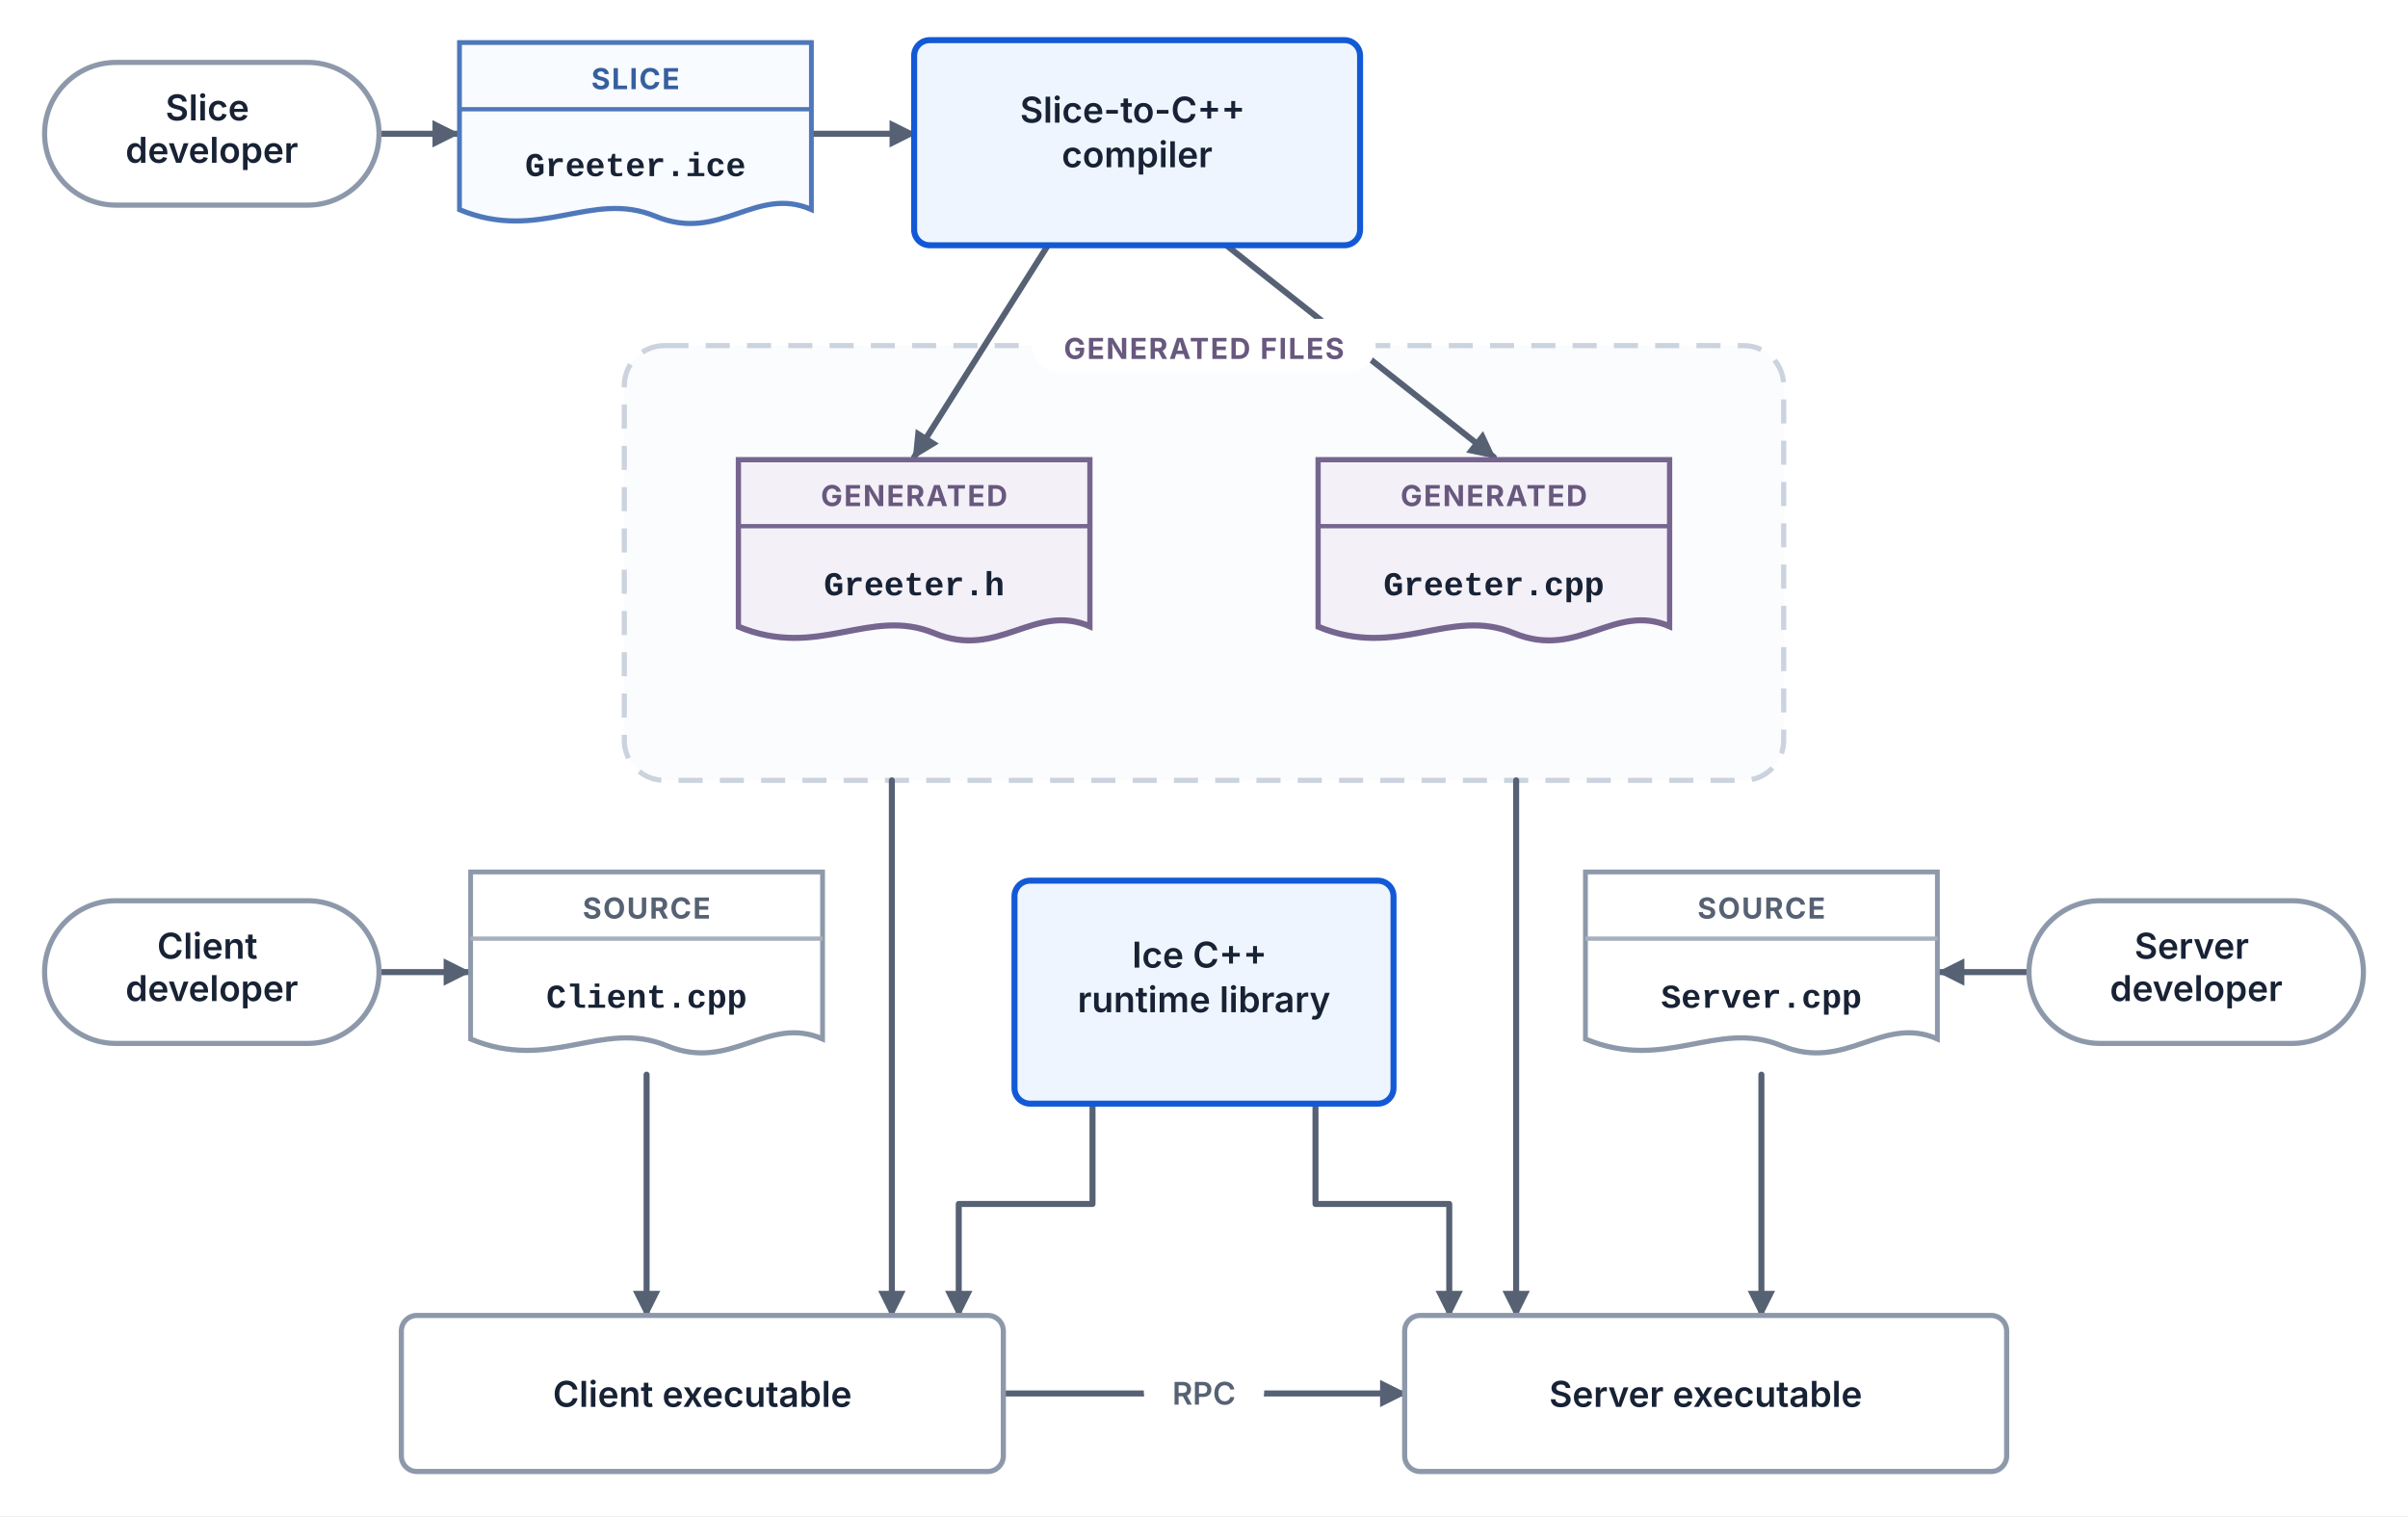
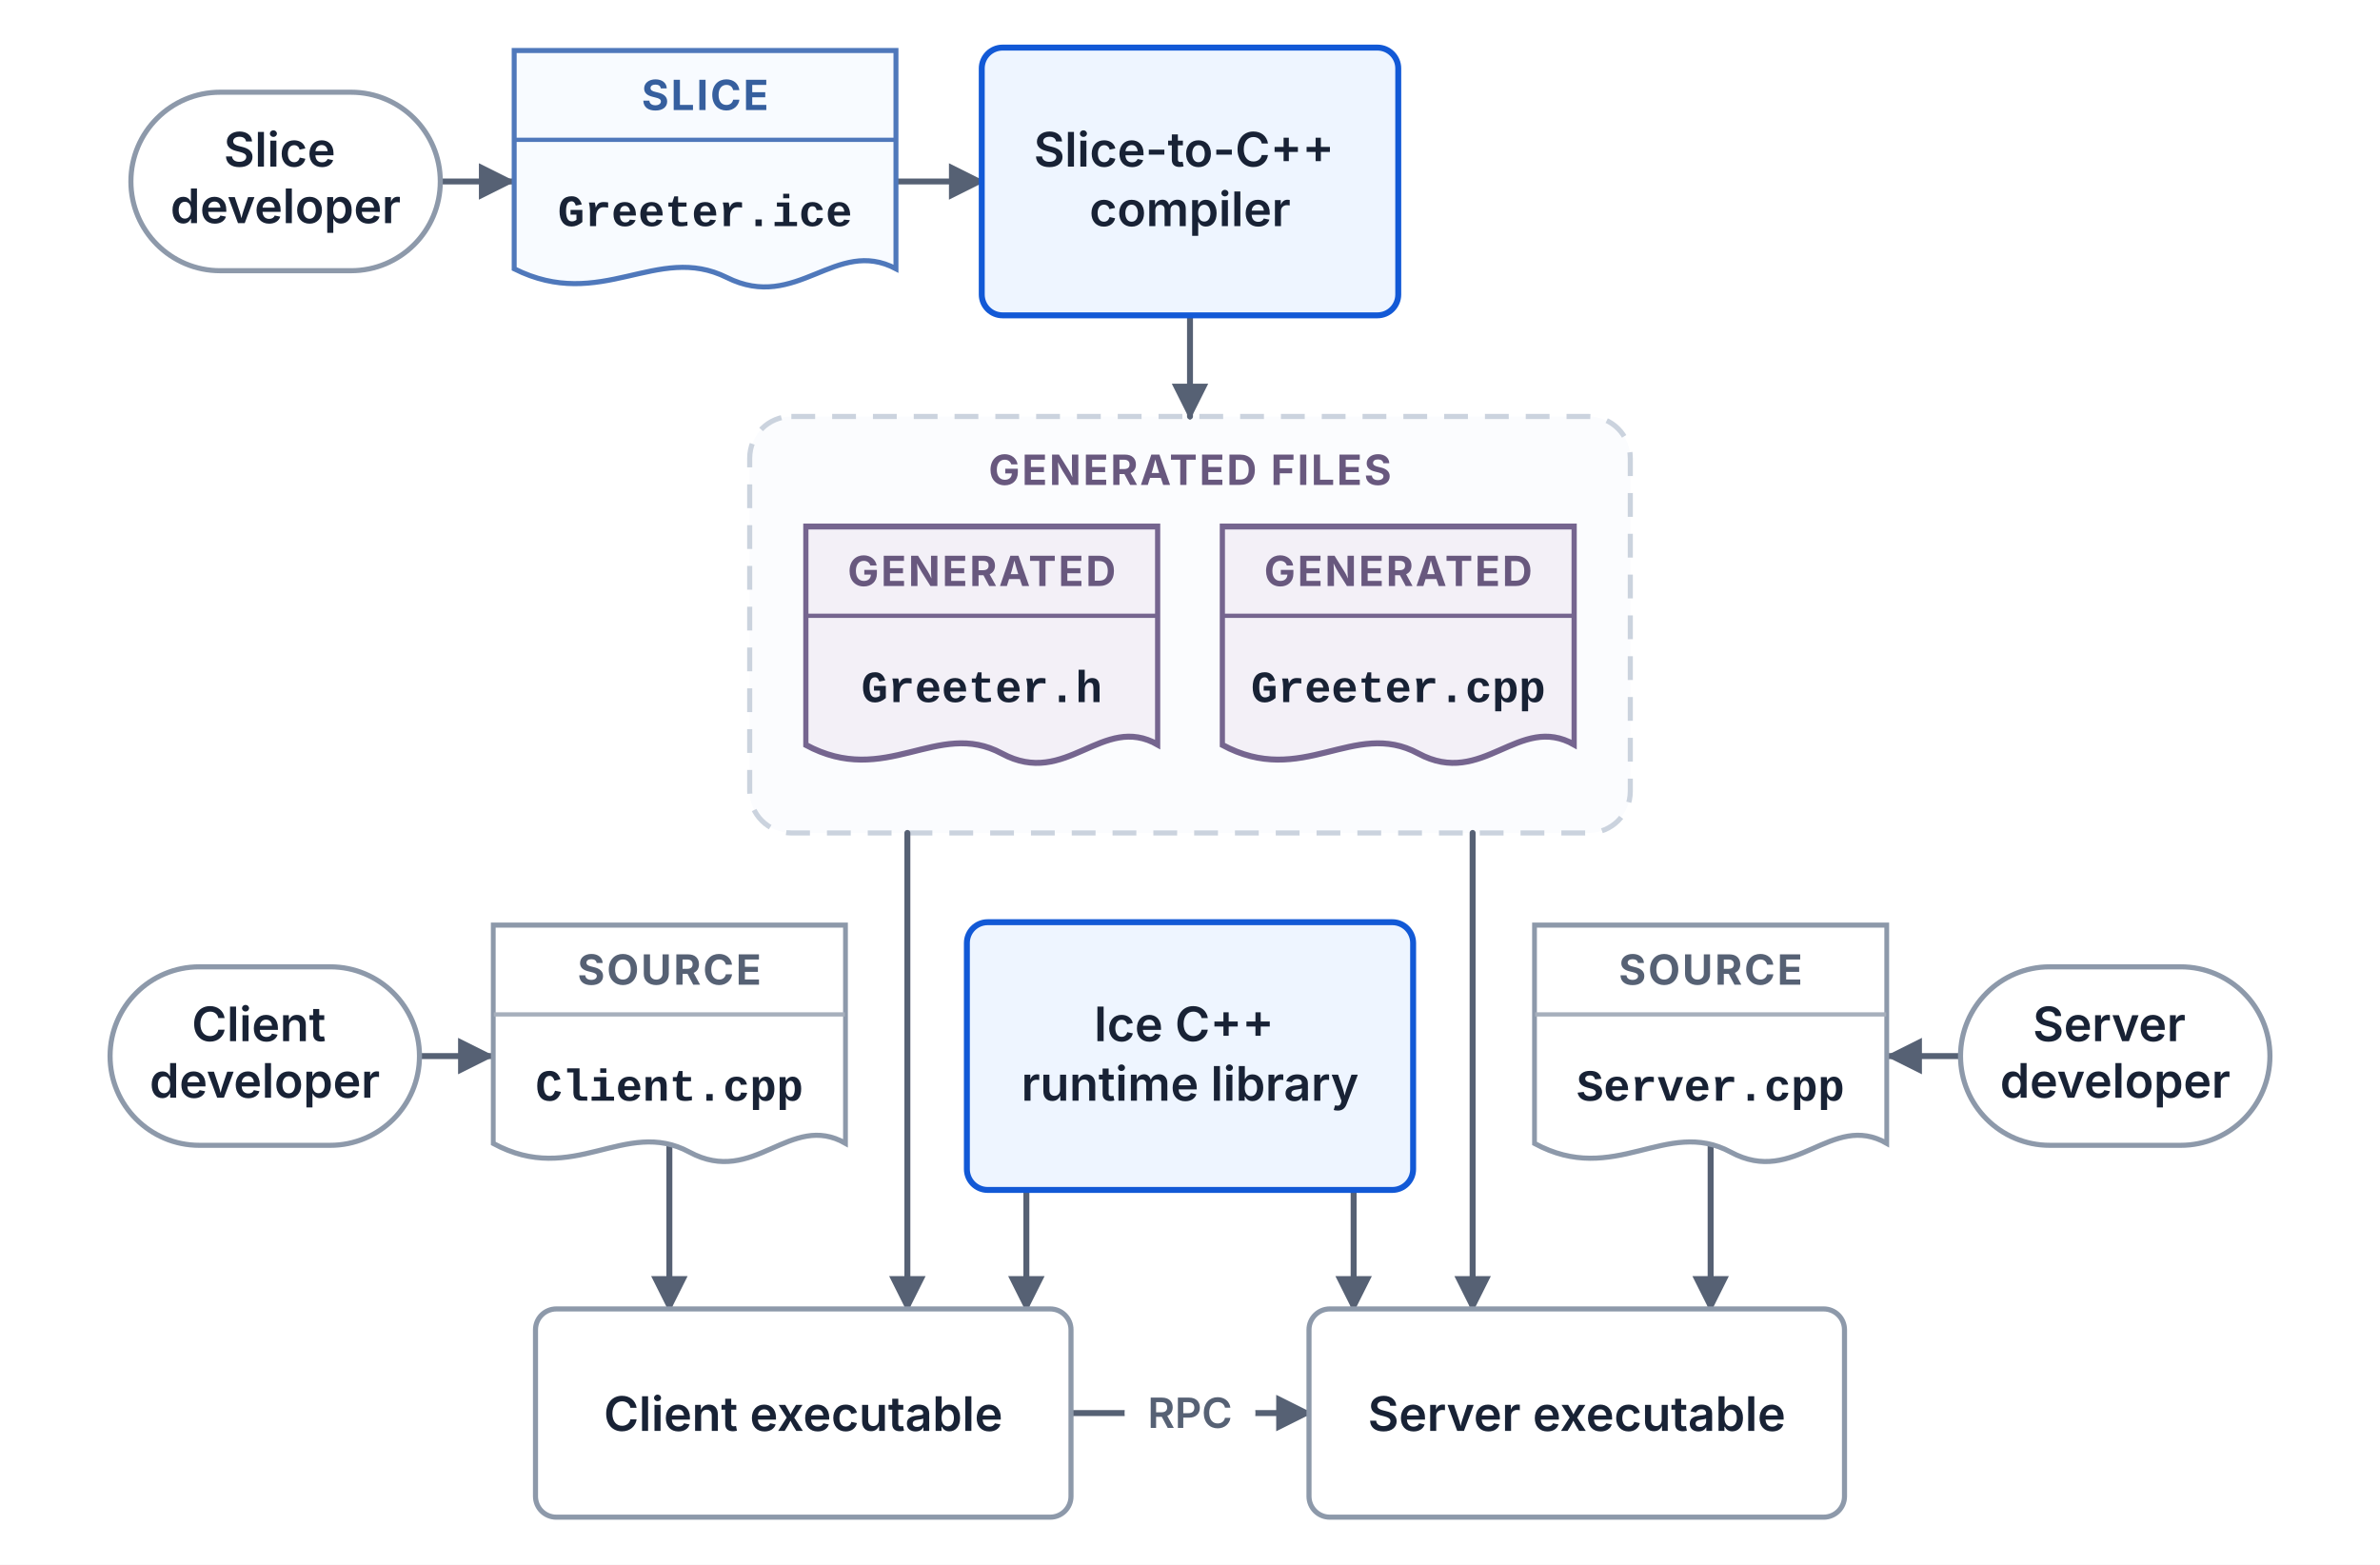
- <svg xmlns="http://www.w3.org/2000/svg" width="700" height="440.74" viewBox="0 0 1080 680" role="img" aria-labelledby="title description">
+ <svg xmlns="http://www.w3.org/2000/svg" width="700" height="460.25" viewBox="0 0 800 526" role="img" aria-labelledby="title description">
  <defs>
    <marker id="arrow" viewBox="0 0 8 8" refX="7.2" refY="4" markerWidth="7" markerHeight="7" orient="auto">
      <path d="M 0 0 L 8 4 L 0 8 Z" fill="#566174" />
    </marker>
    <symbol id="document-shape" viewBox="0 0 160 92" preserveAspectRatio="none">
      <path d="M 1 1 H 159 V 76 C 134 65 118 91 89 79 C 60 67 37 91 1 76 Z" vector-effect="non-scaling-stroke" />
    </symbol>
  </defs>
  <style>
    text {
      fill: #182235;
      font-family: Inter, ui-sans-serif, system-ui, -apple-system, BlinkMacSystemFont, "Segoe UI", sans-serif;
    }

    .generated-files-boundary {
      fill: #fbfcfe;
      stroke: #cbd3de;
      stroke-dasharray: 7 5;
      stroke-width: 1.5;
    }

    .actor,
    .executable {
      fill: #ffffff;
      stroke: #8d99aa;
      stroke-width: 1.5;
    }

    .compiler,
    .runtime-library {
      fill: #eef5ff;
      stroke: #1259d6;
      stroke-width: 1.75;
    }

    .slice-document {
      fill: #f8fbff;
      stroke: #4f78bb;
      stroke-width: 1.5;
    }

    .generated-document {
      fill: #f3f0f7;
      stroke: #75658f;
      stroke-width: 1.75;
    }

    .source-document {
      fill: #ffffff;
      stroke: #8d99aa;
      stroke-width: 1.5;
    }

    .slice-divider,
    .generated-divider,
    .source-divider {
      stroke-width: 1.25;
    }

    .slice-divider {
      stroke: #4f78bb;
    }

    .generated-divider {
      stroke: #75658f;
    }

    .source-divider {
      stroke: #a6afbc;
    }

    .connector {
      fill: none;
      stroke: #566174;
      stroke-linecap: round;
      stroke-linejoin: round;
      stroke-width: 1.75;
    }

    .one-way {
      marker-end: url(#arrow);
    }

-     .group-label-background,
    .connector-label-background {
      fill: #ffffff;
    }

    .group-label,
    .category-badge {
-       font-size: 13px;
+       font-size: 14px;
      font-weight: 750;
      letter-spacing: 0.05em;
      text-anchor: middle;
    }

    .group-label,
    .generated-badge {
      fill: #68587e;
    }

    .source-badge {
      fill: #566174;
    }

    .slice-badge {
      fill: #365f9e;
    }

    .actor-label,
    .component-label,
    .executable-label {
      font-size: 16px;
      font-weight: 600;
      text-anchor: middle;
    }

    .file-label {
      font-family: ui-monospace, SFMono-Regular, Menlo, Monaco, Consolas, "Liberation Mono", monospace;
      font-size: 15px;
      font-weight: 600;
      text-anchor: middle;
    }

    .connector-label {
      fill: #566174;
      font-size: 14px;
      font-weight: 600;
      text-anchor: middle;
    }
  </style>
-   <rect width="1080" height="680" fill="#ffffff" />
+   <rect width="800" height="526" fill="#ffffff" />
  <g id="boundaries" aria-hidden="true">
-     <rect class="generated-files-boundary" x="280" y="155" width="520" height="195" rx="18" vector-effect="non-scaling-stroke" />
+     <rect class="generated-files-boundary" x="252" y="140" width="296" height="140" rx="14" vector-effect="non-scaling-stroke" />
  </g>
  <g id="connectors" aria-hidden="true">
-     <path class="connector one-way" d="M 170 60 H 205" vector-effect="non-scaling-stroke" />
-     <path class="connector one-way" d="M 365 60 H 410" vector-effect="non-scaling-stroke" />
-     <path class="connector one-way" d="M 470 110 L 410 205" vector-effect="non-scaling-stroke" />
-     <path class="connector one-way" d="M 550 110 L 670 205" vector-effect="non-scaling-stroke" />
-     <path class="connector one-way" d="M 170 436 H 210" vector-effect="non-scaling-stroke" />
-     <path class="connector one-way" d="M 910 436 H 870" vector-effect="non-scaling-stroke" />
-     <path class="connector one-way" d="M 290 482 V 590" vector-effect="non-scaling-stroke" />
-     <path class="connector one-way" d="M 790 482 V 590" vector-effect="non-scaling-stroke" />
-     <path class="connector one-way" d="M 400 350 V 590" vector-effect="non-scaling-stroke" />
-     <path class="connector one-way" d="M 680 350 V 590" vector-effect="non-scaling-stroke" />
-     <path class="connector one-way" d="M 490 495 V 540 H 430 V 590" vector-effect="non-scaling-stroke" />
-     <path class="connector one-way" d="M 590 495 V 540 H 650 V 590" vector-effect="non-scaling-stroke" />
-     <path class="connector one-way" d="M 450 625 H 630" vector-effect="non-scaling-stroke" />
+     <path class="connector one-way" d="M 148 61 H 172" vector-effect="non-scaling-stroke" />
+     <path class="connector one-way" d="M 302 61 H 330" vector-effect="non-scaling-stroke" />
+     <path class="connector one-way" d="M 400 106 V 140" vector-effect="non-scaling-stroke" />
+     <path class="connector one-way" d="M 141 355 H 165" vector-effect="non-scaling-stroke" />
+     <path class="connector one-way" d="M 659 355 H 635" vector-effect="non-scaling-stroke" />
+     <path class="connector one-way" d="M 225 385 V 440" vector-effect="non-scaling-stroke" />
+     <path class="connector one-way" d="M 575 385 V 440" vector-effect="non-scaling-stroke" />
+     <path class="connector one-way" d="M 305 280 V 440" vector-effect="non-scaling-stroke" />
+     <path class="connector one-way" d="M 495 280 V 440" vector-effect="non-scaling-stroke" />
+     <path class="connector one-way" d="M 345 400 V 440" vector-effect="non-scaling-stroke" />
+     <path class="connector one-way" d="M 455 400 V 440" vector-effect="non-scaling-stroke" />
+     <path class="connector one-way" d="M 360 475 H 440" vector-effect="non-scaling-stroke" />
  </g>
  <g id="components" aria-hidden="true">
-     <rect class="actor" x="20" y="28" width="150" height="64" rx="32" vector-effect="non-scaling-stroke" />
-     <rect class="actor" x="20" y="404" width="150" height="64" rx="32" vector-effect="non-scaling-stroke" />
-     <rect class="actor" x="910" y="404" width="150" height="64" rx="32" vector-effect="non-scaling-stroke" />
-     <use href="#document-shape" class="slice-document" x="205" y="18" width="160" height="92" />
-     <path class="slice-divider" d="M 206 49 H 364" vector-effect="non-scaling-stroke" />
-     <rect class="compiler" x="410" y="18" width="200" height="92" rx="7" vector-effect="non-scaling-stroke" />
-     <use href="#document-shape" class="generated-document" x="330" y="205" width="160" height="92" />
-     <path class="generated-divider" d="M 331 236 H 489" vector-effect="non-scaling-stroke" />
-     <use href="#document-shape" class="generated-document" x="590" y="205" width="160" height="92" />
-     <path class="generated-divider" d="M 591 236 H 749" vector-effect="non-scaling-stroke" />
-     <use href="#document-shape" class="source-document" x="210" y="390" width="160" height="92" />
-     <path class="source-divider" d="M 211 421 H 369" vector-effect="non-scaling-stroke" />
-     <use href="#document-shape" class="source-document" x="710" y="390" width="160" height="92" />
-     <path class="source-divider" d="M 711 421 H 869" vector-effect="non-scaling-stroke" />
-     <rect class="runtime-library" x="455" y="395" width="170" height="100" rx="7" vector-effect="non-scaling-stroke" />
-     <rect class="executable" x="180" y="590" width="270" height="70" rx="7" vector-effect="non-scaling-stroke" />
-     <rect class="executable" x="630" y="590" width="270" height="70" rx="7" vector-effect="non-scaling-stroke" />
+     <rect class="actor" x="44" y="31" width="104" height="60" rx="30" vector-effect="non-scaling-stroke" />
+     <rect class="actor" x="37" y="325" width="104" height="60" rx="30" vector-effect="non-scaling-stroke" />
+     <rect class="actor" x="659" y="325" width="104" height="60" rx="30" vector-effect="non-scaling-stroke" />
+     <use href="#document-shape" class="slice-document" x="172" y="16" width="130" height="90" />
+     <path class="slice-divider" d="M 173 47 H 301" vector-effect="non-scaling-stroke" />
+     <rect class="compiler" x="330" y="16" width="140" height="90" rx="7" vector-effect="non-scaling-stroke" />
+     <use href="#document-shape" class="generated-document" x="270" y="176" width="120" height="90" />
+     <path class="generated-divider" d="M 271 207 H 389" vector-effect="non-scaling-stroke" />
+     <use href="#document-shape" class="generated-document" x="410" y="176" width="120" height="90" />
+     <path class="generated-divider" d="M 411 207 H 529" vector-effect="non-scaling-stroke" />
+     <use href="#document-shape" class="source-document" x="165" y="310" width="120" height="90" />
+     <path class="source-divider" d="M 166 341 H 284" vector-effect="non-scaling-stroke" />
+     <use href="#document-shape" class="source-document" x="515" y="310" width="120" height="90" />
+     <path class="source-divider" d="M 516 341 H 634" vector-effect="non-scaling-stroke" />
+     <rect class="runtime-library" x="325" y="310" width="150" height="90" rx="7" vector-effect="non-scaling-stroke" />
+     <rect class="executable" x="180" y="440" width="180" height="70" rx="7" vector-effect="non-scaling-stroke" />
+     <rect class="executable" x="440" y="440" width="180" height="70" rx="7" vector-effect="non-scaling-stroke" />
  </g>
  <g id="labels">
-     <rect class="group-label-background" x="463" y="143" width="154" height="24" rx="12" />
-     <text class="group-label" x="540" y="161">GENERATED FILES</text>
-     <text class="actor-label" x="95" y="54">
-       <tspan x="95">Slice</tspan>
-       <tspan x="95" dy="19">developer</tspan>
-     </text>
-     <text class="actor-label" x="95" y="430">
-       <tspan x="95">Client</tspan>
-       <tspan x="95" dy="19">developer</tspan>
-     </text>
-     <text class="actor-label" x="985" y="430">
-       <tspan x="985">Server</tspan>
-       <tspan x="985" dy="19">developer</tspan>
-     </text>
-     <text class="category-badge slice-badge" x="285" y="40">SLICE</text>
-     <text class="file-label" x="285" y="79">Greeter.ice</text>
-     <text class="component-label" x="510" y="55">
-       <tspan x="510">Slice-to-C++</tspan>
-       <tspan x="510" dy="20">compiler</tspan>
-     </text>
-     <text class="category-badge generated-badge" x="410" y="227">GENERATED</text>
-     <text class="file-label" x="410" y="267">Greeter.h</text>
-     <text class="category-badge generated-badge" x="670" y="227">GENERATED</text>
-     <text class="file-label" x="670" y="267">Greeter.cpp</text>
-     <text class="category-badge source-badge" x="290" y="412">SOURCE</text>
-     <text class="file-label" x="290" y="452">Client.cpp</text>
-     <text class="category-badge source-badge" x="790" y="412">SOURCE</text>
-     <text class="file-label" x="790" y="452">Server.cpp</text>
-     <text class="component-label" x="540" y="434">
-       <tspan x="540">Ice C++</tspan>
-       <tspan x="540" dy="20">runtime library</tspan>
-     </text>
-     <text class="executable-label" x="315" y="631">Client executable</text>
-     <text class="executable-label" x="765" y="631">Server executable</text>
-     <rect class="connector-label-background" x="513" y="610" width="54" height="28" rx="14" />
-     <text class="connector-label" x="540" y="630">RPC</text>
+     <text class="group-label" x="400" y="163">GENERATED FILES</text>
+     <text class="actor-label" x="96" y="56">
+       <tspan x="96">Slice</tspan>
+       <tspan x="96" dy="19">developer</tspan>
+     </text>
+     <text class="actor-label" x="89" y="350">
+       <tspan x="89">Client</tspan>
+       <tspan x="89" dy="19">developer</tspan>
+     </text>
+     <text class="actor-label" x="711" y="350">
+       <tspan x="711">Server</tspan>
+       <tspan x="711" dy="19">developer</tspan>
+     </text>
+     <text class="category-badge slice-badge" x="237" y="37">SLICE</text>
+     <text class="file-label" x="237" y="76">Greeter.ice</text>
+     <text class="component-label" x="400" y="56">
+       <tspan x="400">Slice-to-C++</tspan>
+       <tspan x="400" dy="20">compiler</tspan>
+     </text>
+     <text class="category-badge generated-badge" x="330" y="197">GENERATED</text>
+     <text class="file-label" x="330" y="236">Greeter.h</text>
+     <text class="category-badge generated-badge" x="470" y="197">GENERATED</text>
+     <text class="file-label" x="470" y="236">Greeter.cpp</text>
+     <text class="category-badge source-badge" x="225" y="331">SOURCE</text>
+     <text class="file-label" x="225" y="370">Client.cpp</text>
+     <text class="category-badge source-badge" x="575" y="331">SOURCE</text>
+     <text class="file-label" x="575" y="370">Server.cpp</text>
+     <text class="component-label" x="400" y="350">
+       <tspan x="400">Ice C++</tspan>
+       <tspan x="400" dy="20">runtime library</tspan>
+     </text>
+     <text class="executable-label" x="270" y="481">Client executable</text>
+     <text class="executable-label" x="530" y="481">Server executable</text>
+     <rect class="connector-label-background" x="378" y="462" width="44" height="26" rx="13" />
+     <text class="connector-label" x="400" y="480">RPC</text>
  </g>
</svg>
